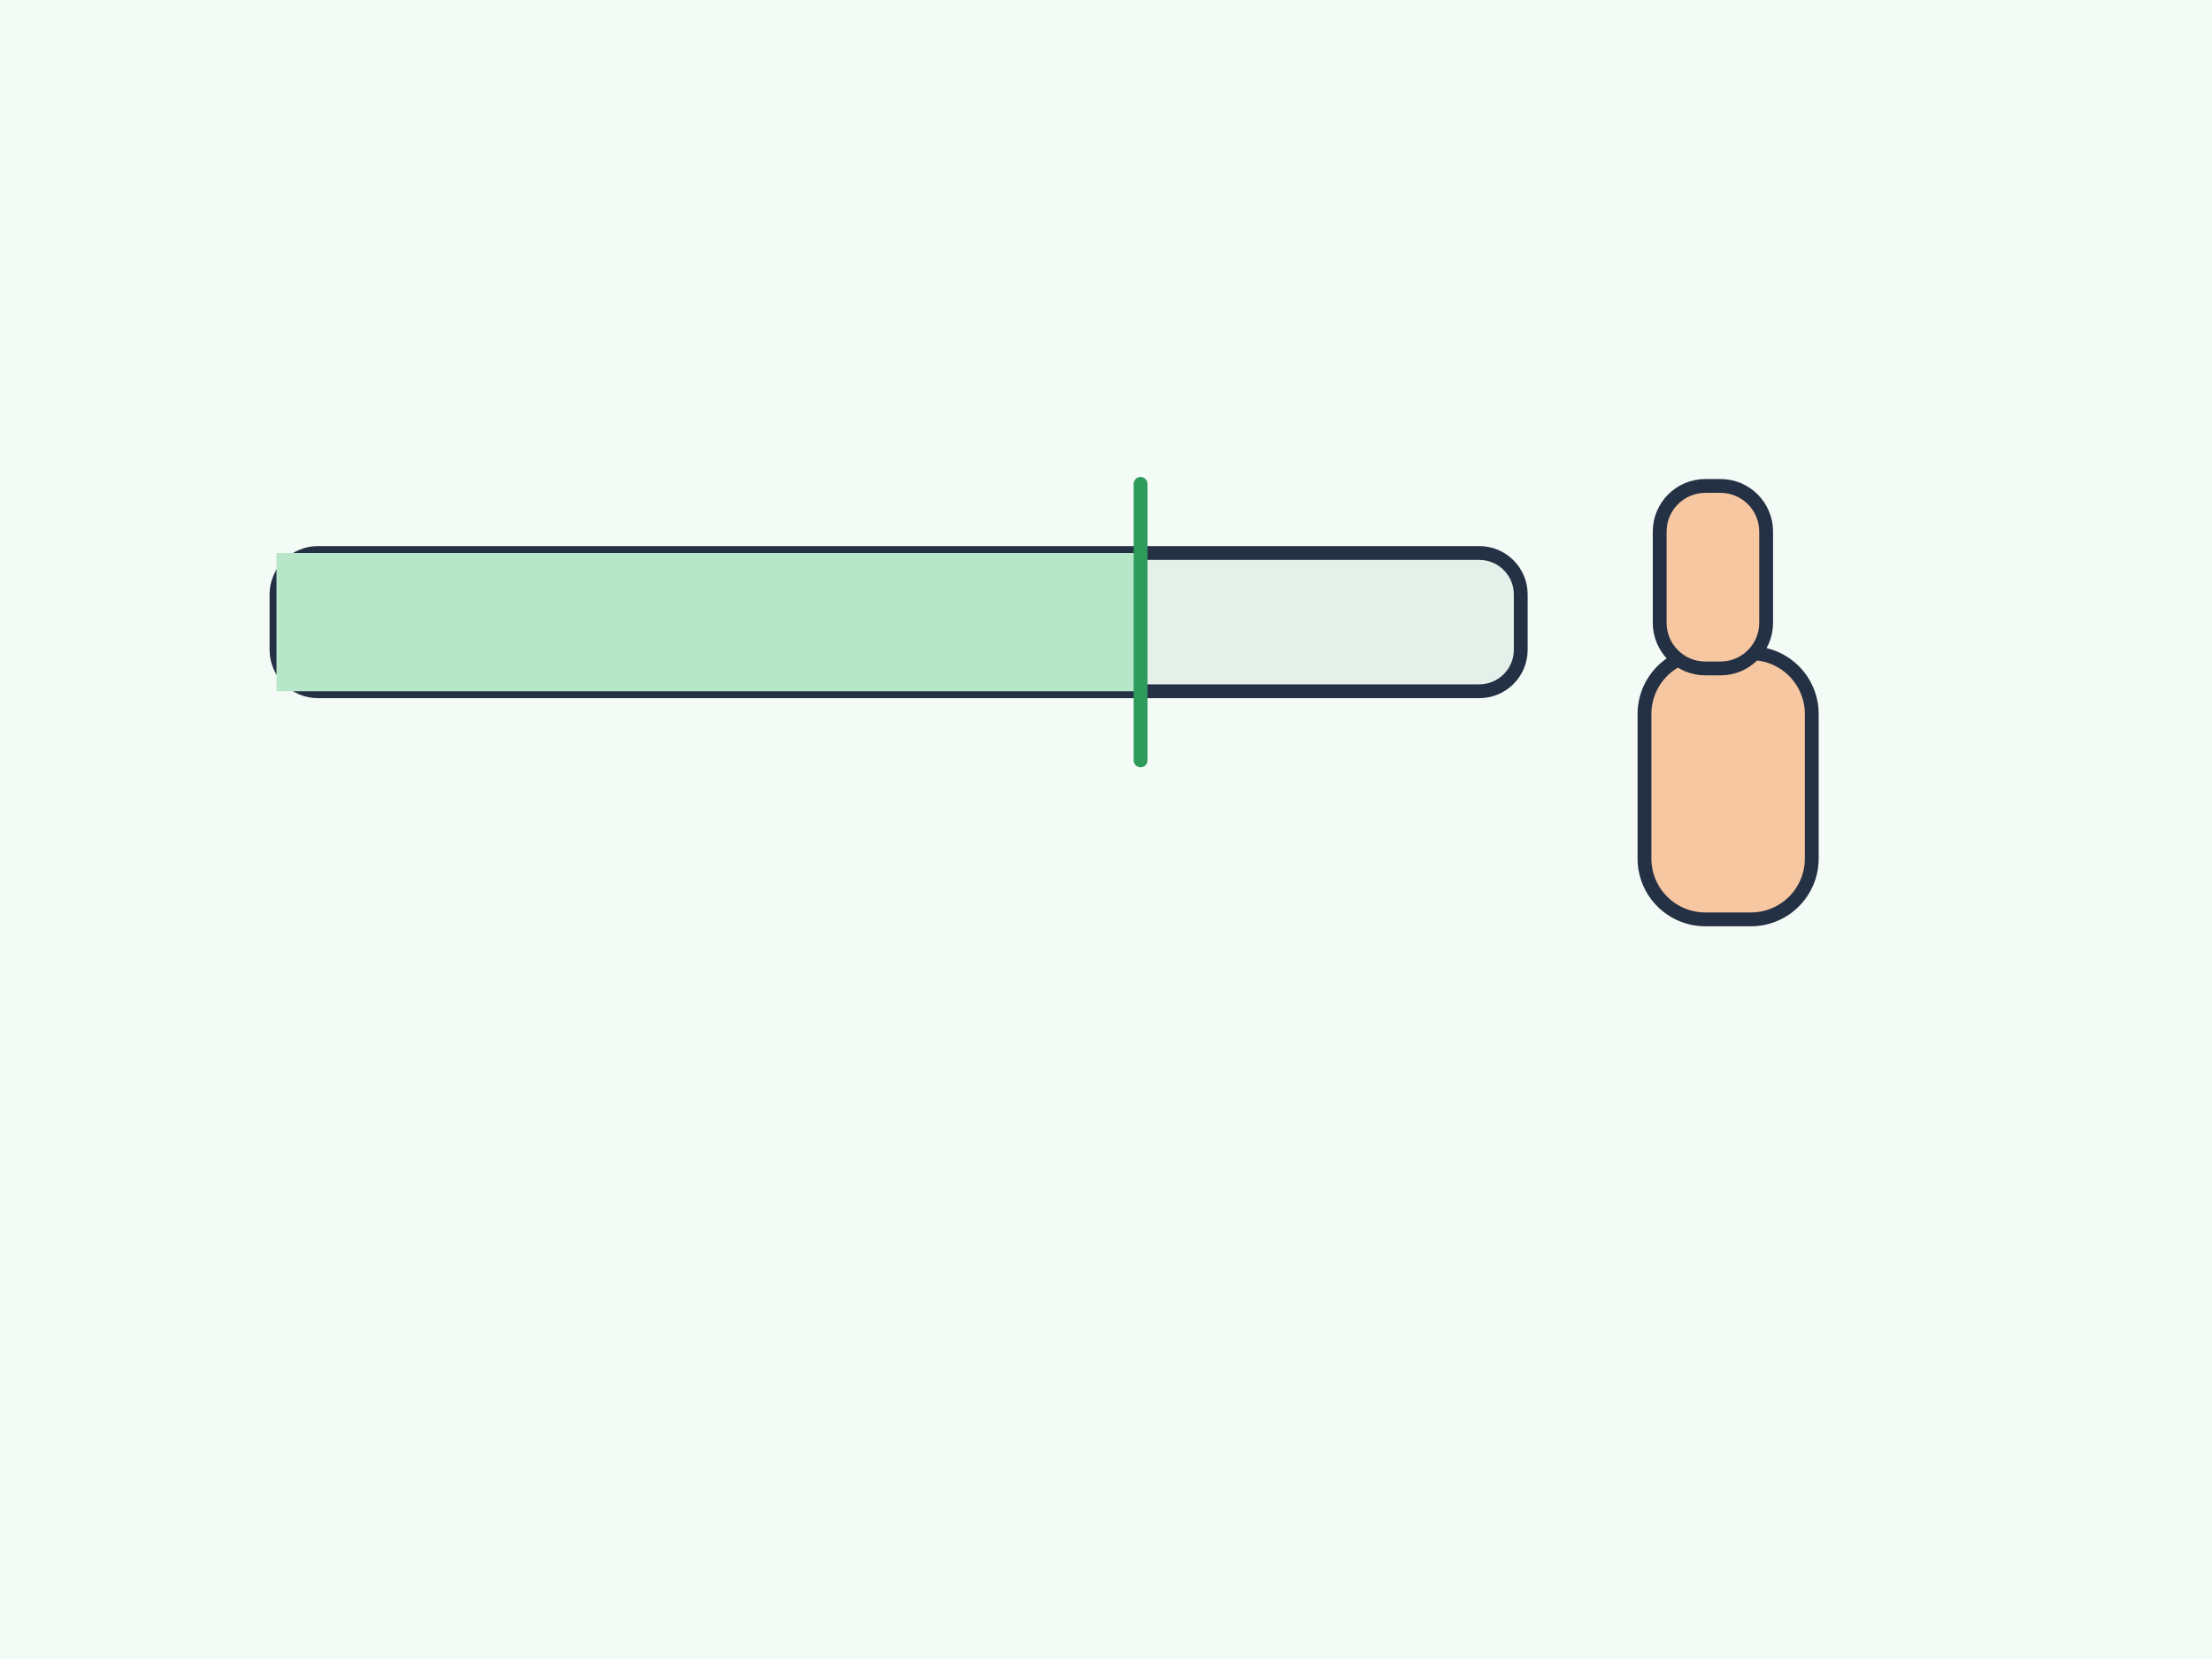
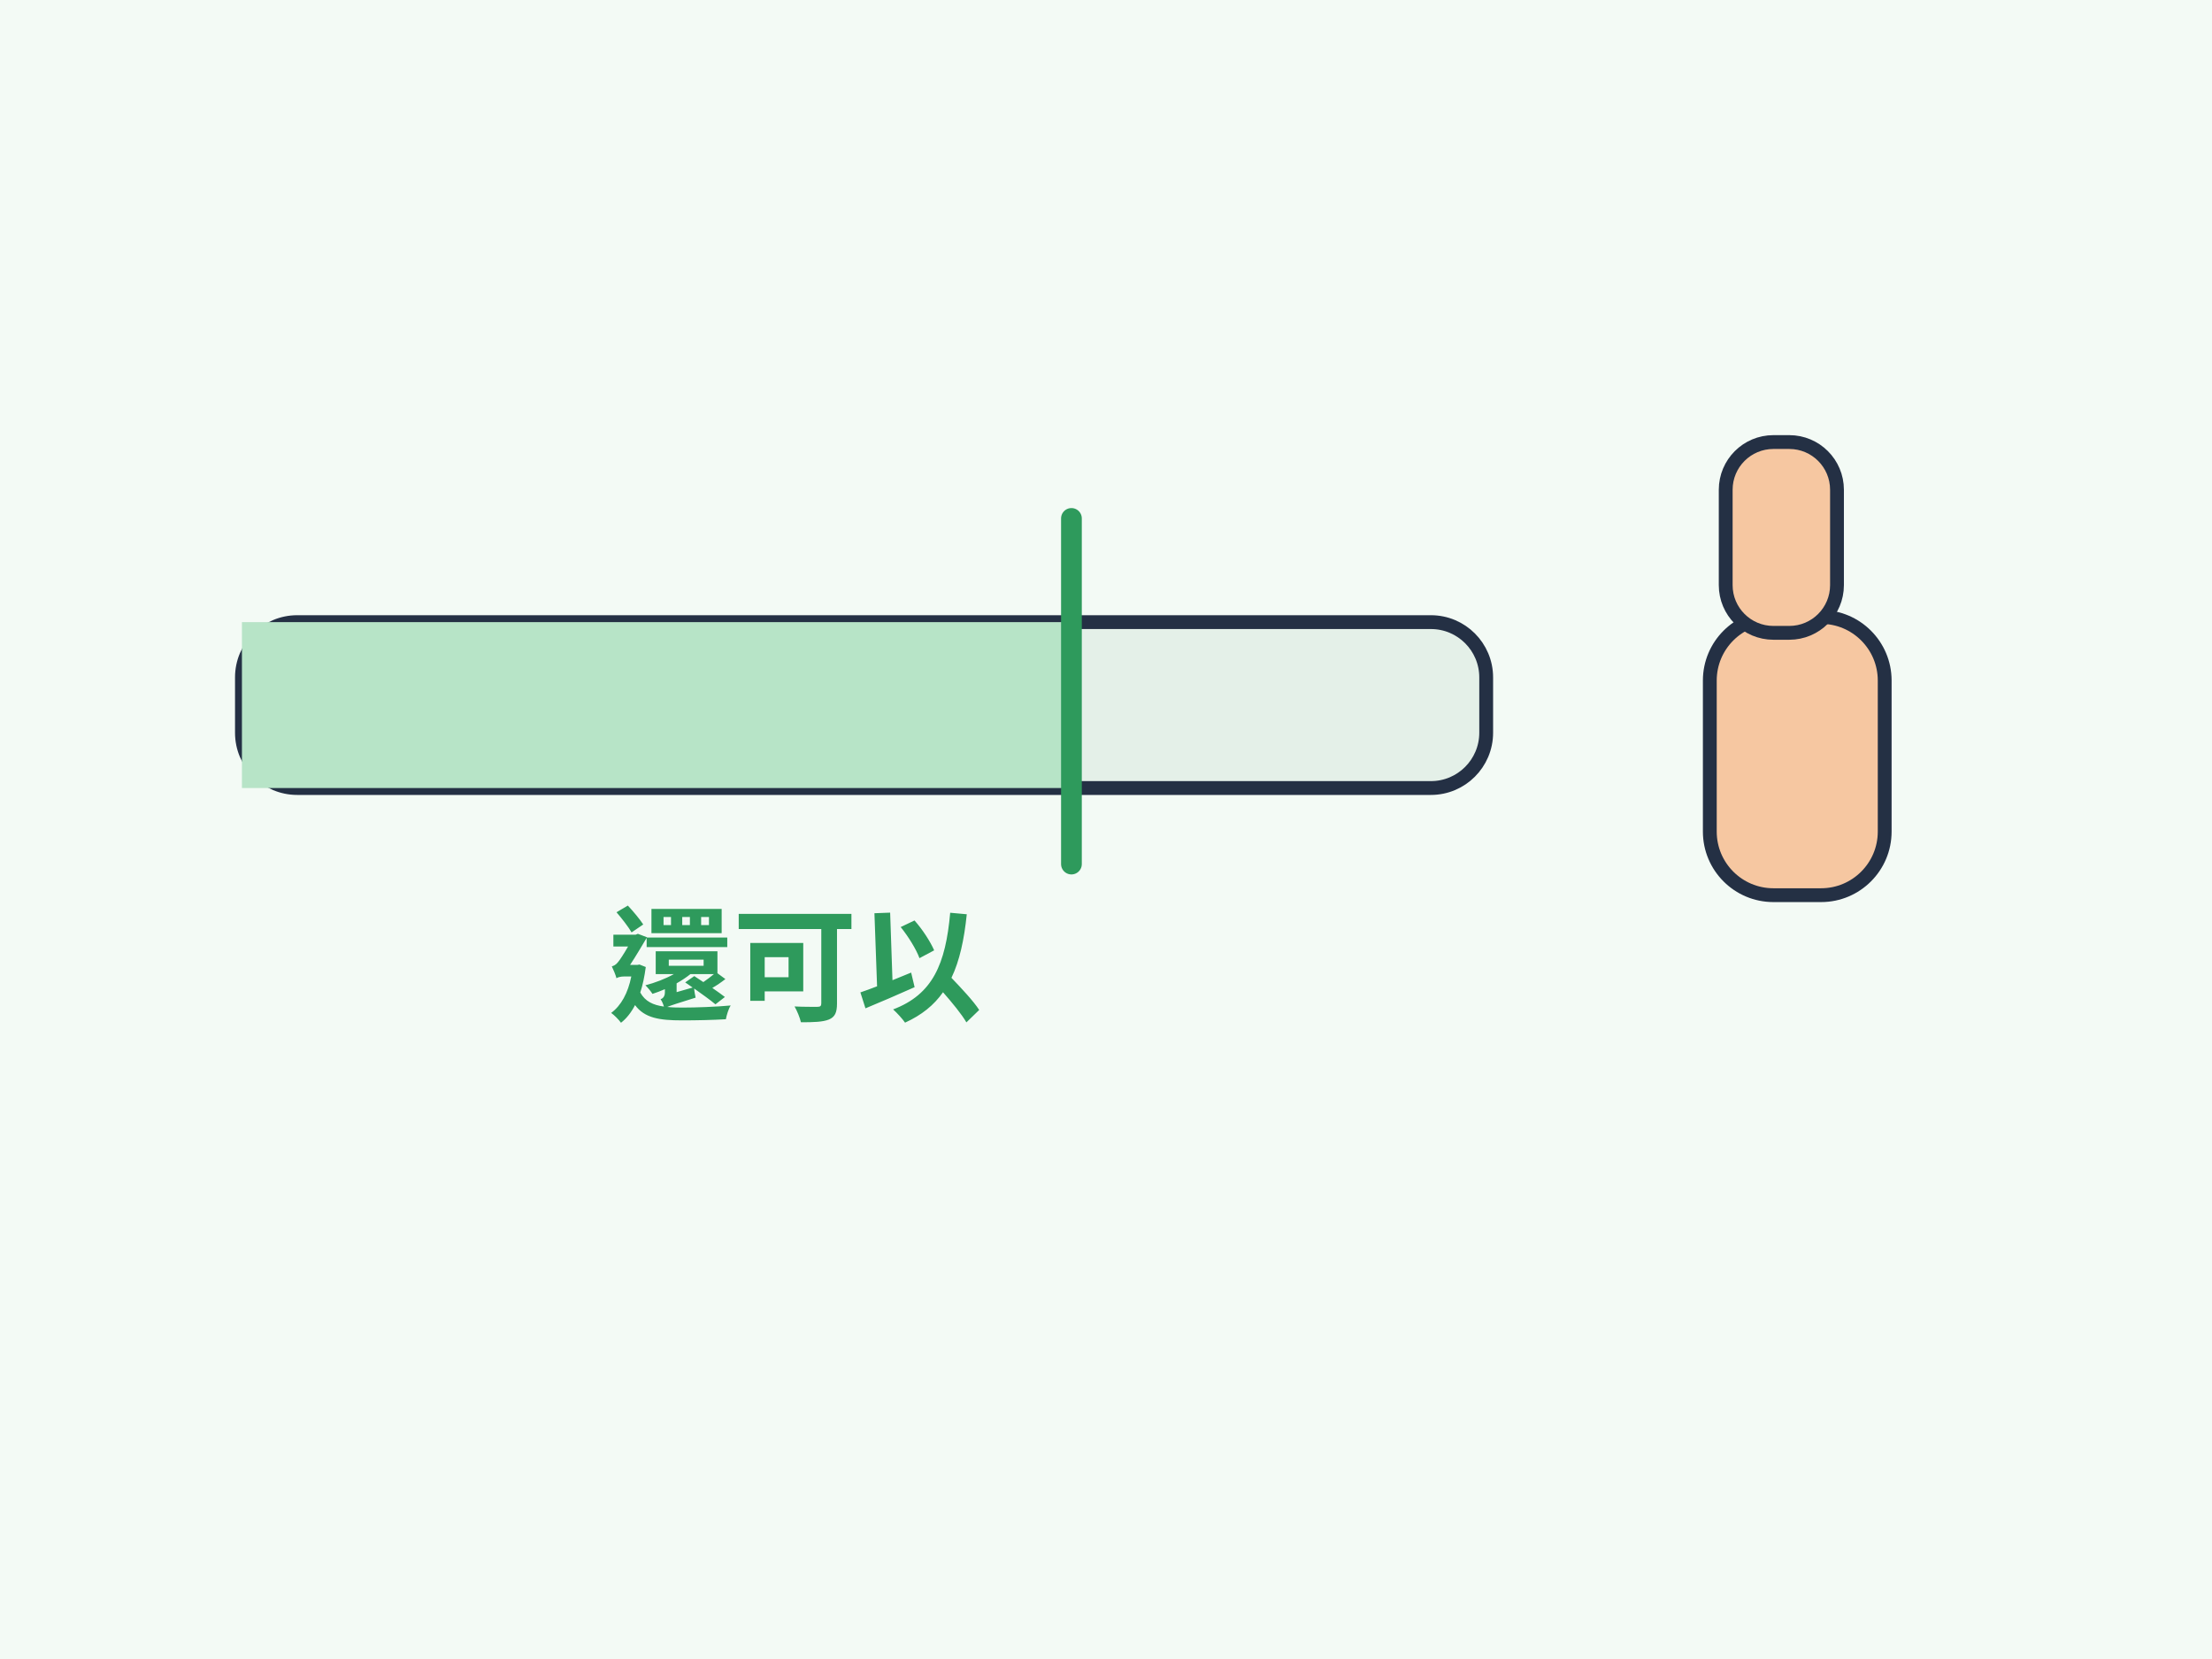
<svg xmlns="http://www.w3.org/2000/svg" width="640" height="480" viewBox="0 0 640 480" shape-rendering="geometricPrecision">
  <rect x="0.0" y="0.0" width="640.0" height="480.0" fill="#d7f0ff" />
-   <rect x="0.0" y="0.0" width="640.0" height="480.0" fill="#f4fbf6" />
-   <rect x="80.0" y="160.0" width="360.0" height="40.0" rx="12.0" fill="#e5f0ea" stroke="#243044" stroke-width="4.0" stroke-linejoin="round" stroke-linecap="round" />
-   <rect x="80.0" y="160.0" width="250.0" height="40.0" fill="#b7e6c8" />
-   <polyline points="330.0,140.0 330.0,220.0" fill="none" stroke="#2e9a5c" stroke-width="4.0" stroke-linecap="round" stroke-linejoin="round" />
-   <rect x="475.8" y="189.0" width="48.4" height="77.0" rx="17.6" fill="#f6c7a1" stroke="#243044" stroke-width="4.0" stroke-linejoin="round" stroke-linecap="round" />
-   <rect x="480.2" y="140.6" width="30.8" height="52.8" rx="13.2" fill="#f6c7a1" stroke="#243044" stroke-width="4.0" stroke-linejoin="round" stroke-linecap="round" />
+   <rect x="0.0" y="0.0" width="640.0" height="480.0" fill="#f3faf5" />
+   <rect x="70.0" y="180.0" width="360.0" height="48.0" rx="16.0" fill="#e4f0e8" stroke="#243044" stroke-width="4.0" stroke-linejoin="round" stroke-linecap="round" />
+   <rect x="70.0" y="180.0" width="240.0" height="48.0" fill="#b7e4c7" />
+   <polyline points="310.0,150.0 310.0,250.0" fill="none" stroke="#2e9a5c" stroke-width="6.0" stroke-linecap="round" stroke-linejoin="round" />
+   <rect x="494.7" y="178.5" width="50.6" height="80.5" rx="18.4" fill="#f6c7a1" stroke="#243044" stroke-width="4.0" stroke-linejoin="round" stroke-linecap="round" />
+   <rect x="499.3" y="127.9" width="32.2" height="55.2" rx="13.8" fill="#f6c7a1" stroke="#243044" stroke-width="4.0" stroke-linejoin="round" stroke-linecap="round" />
+   <text x="230.0" y="280.0" dy="0.35em" text-anchor="middle" font-family="&quot;PingFang TC&quot;,&quot;Microsoft JhengHei&quot;,&quot;Noto Sans CJK TC&quot;,&quot;WenQuanYi Micro Hei&quot;,sans-serif" font-size="36.0" font-weight="700" fill="#2e9a5c">還可以</text>
</svg>
